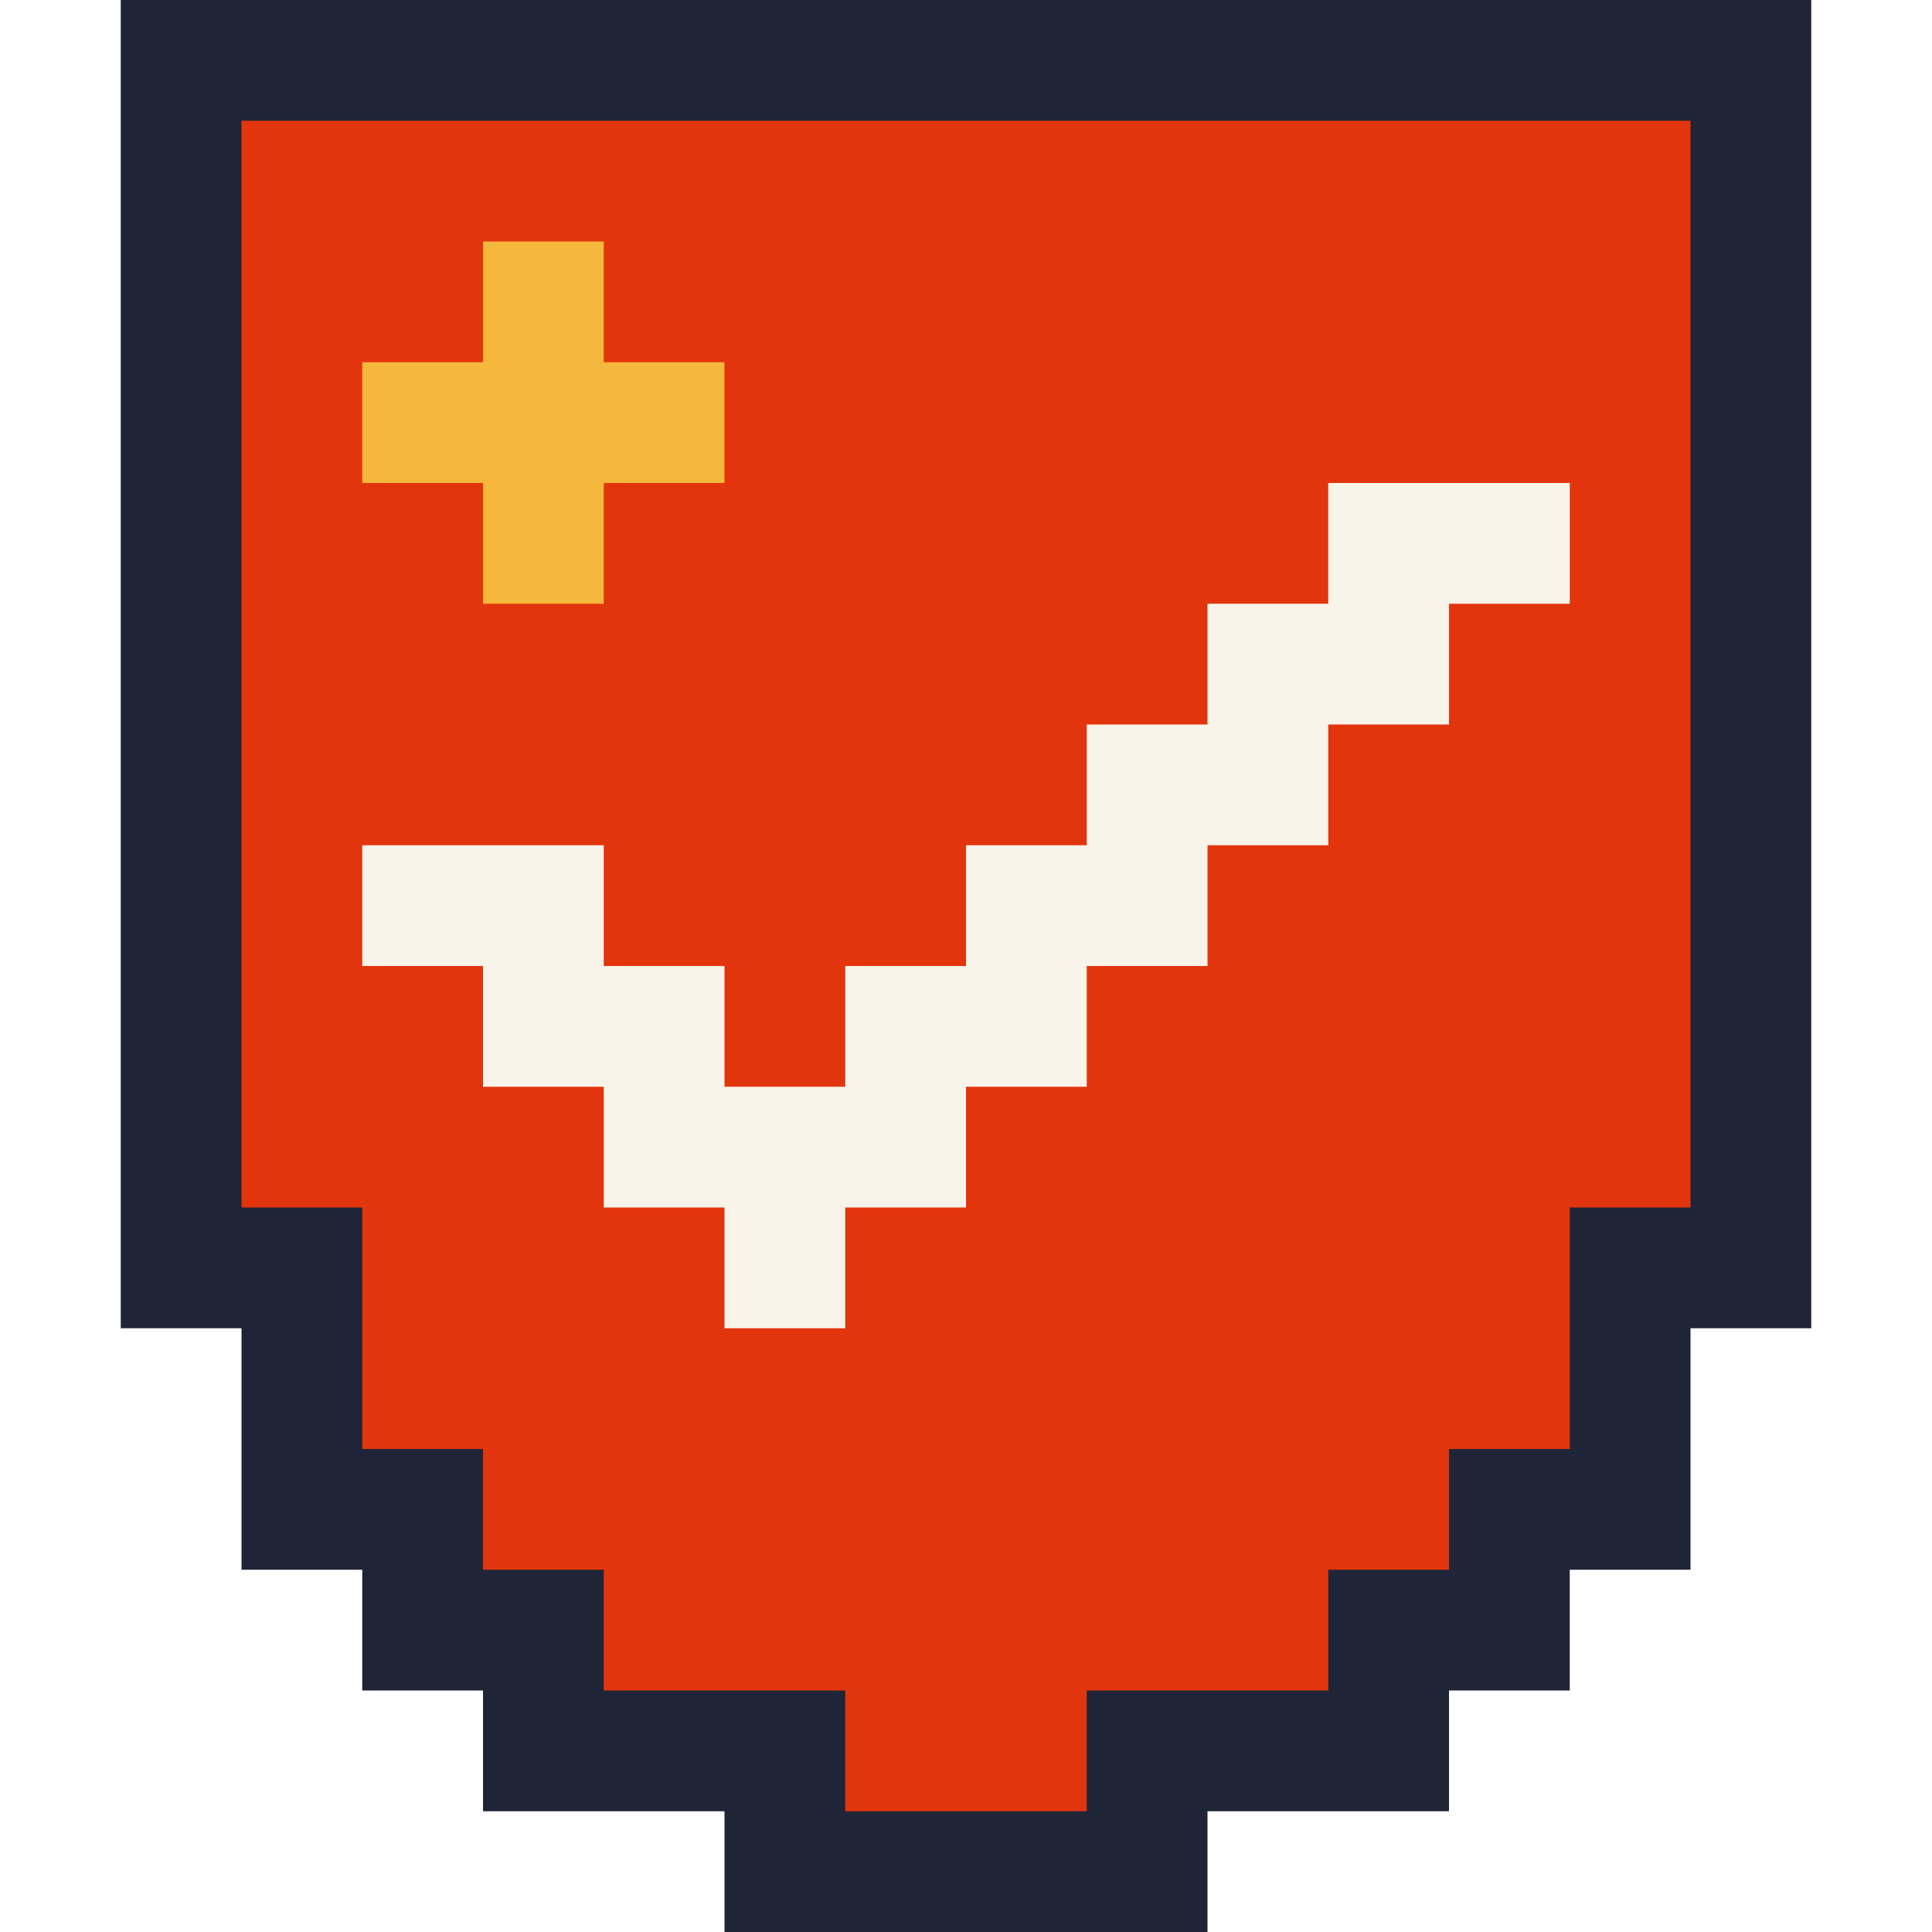
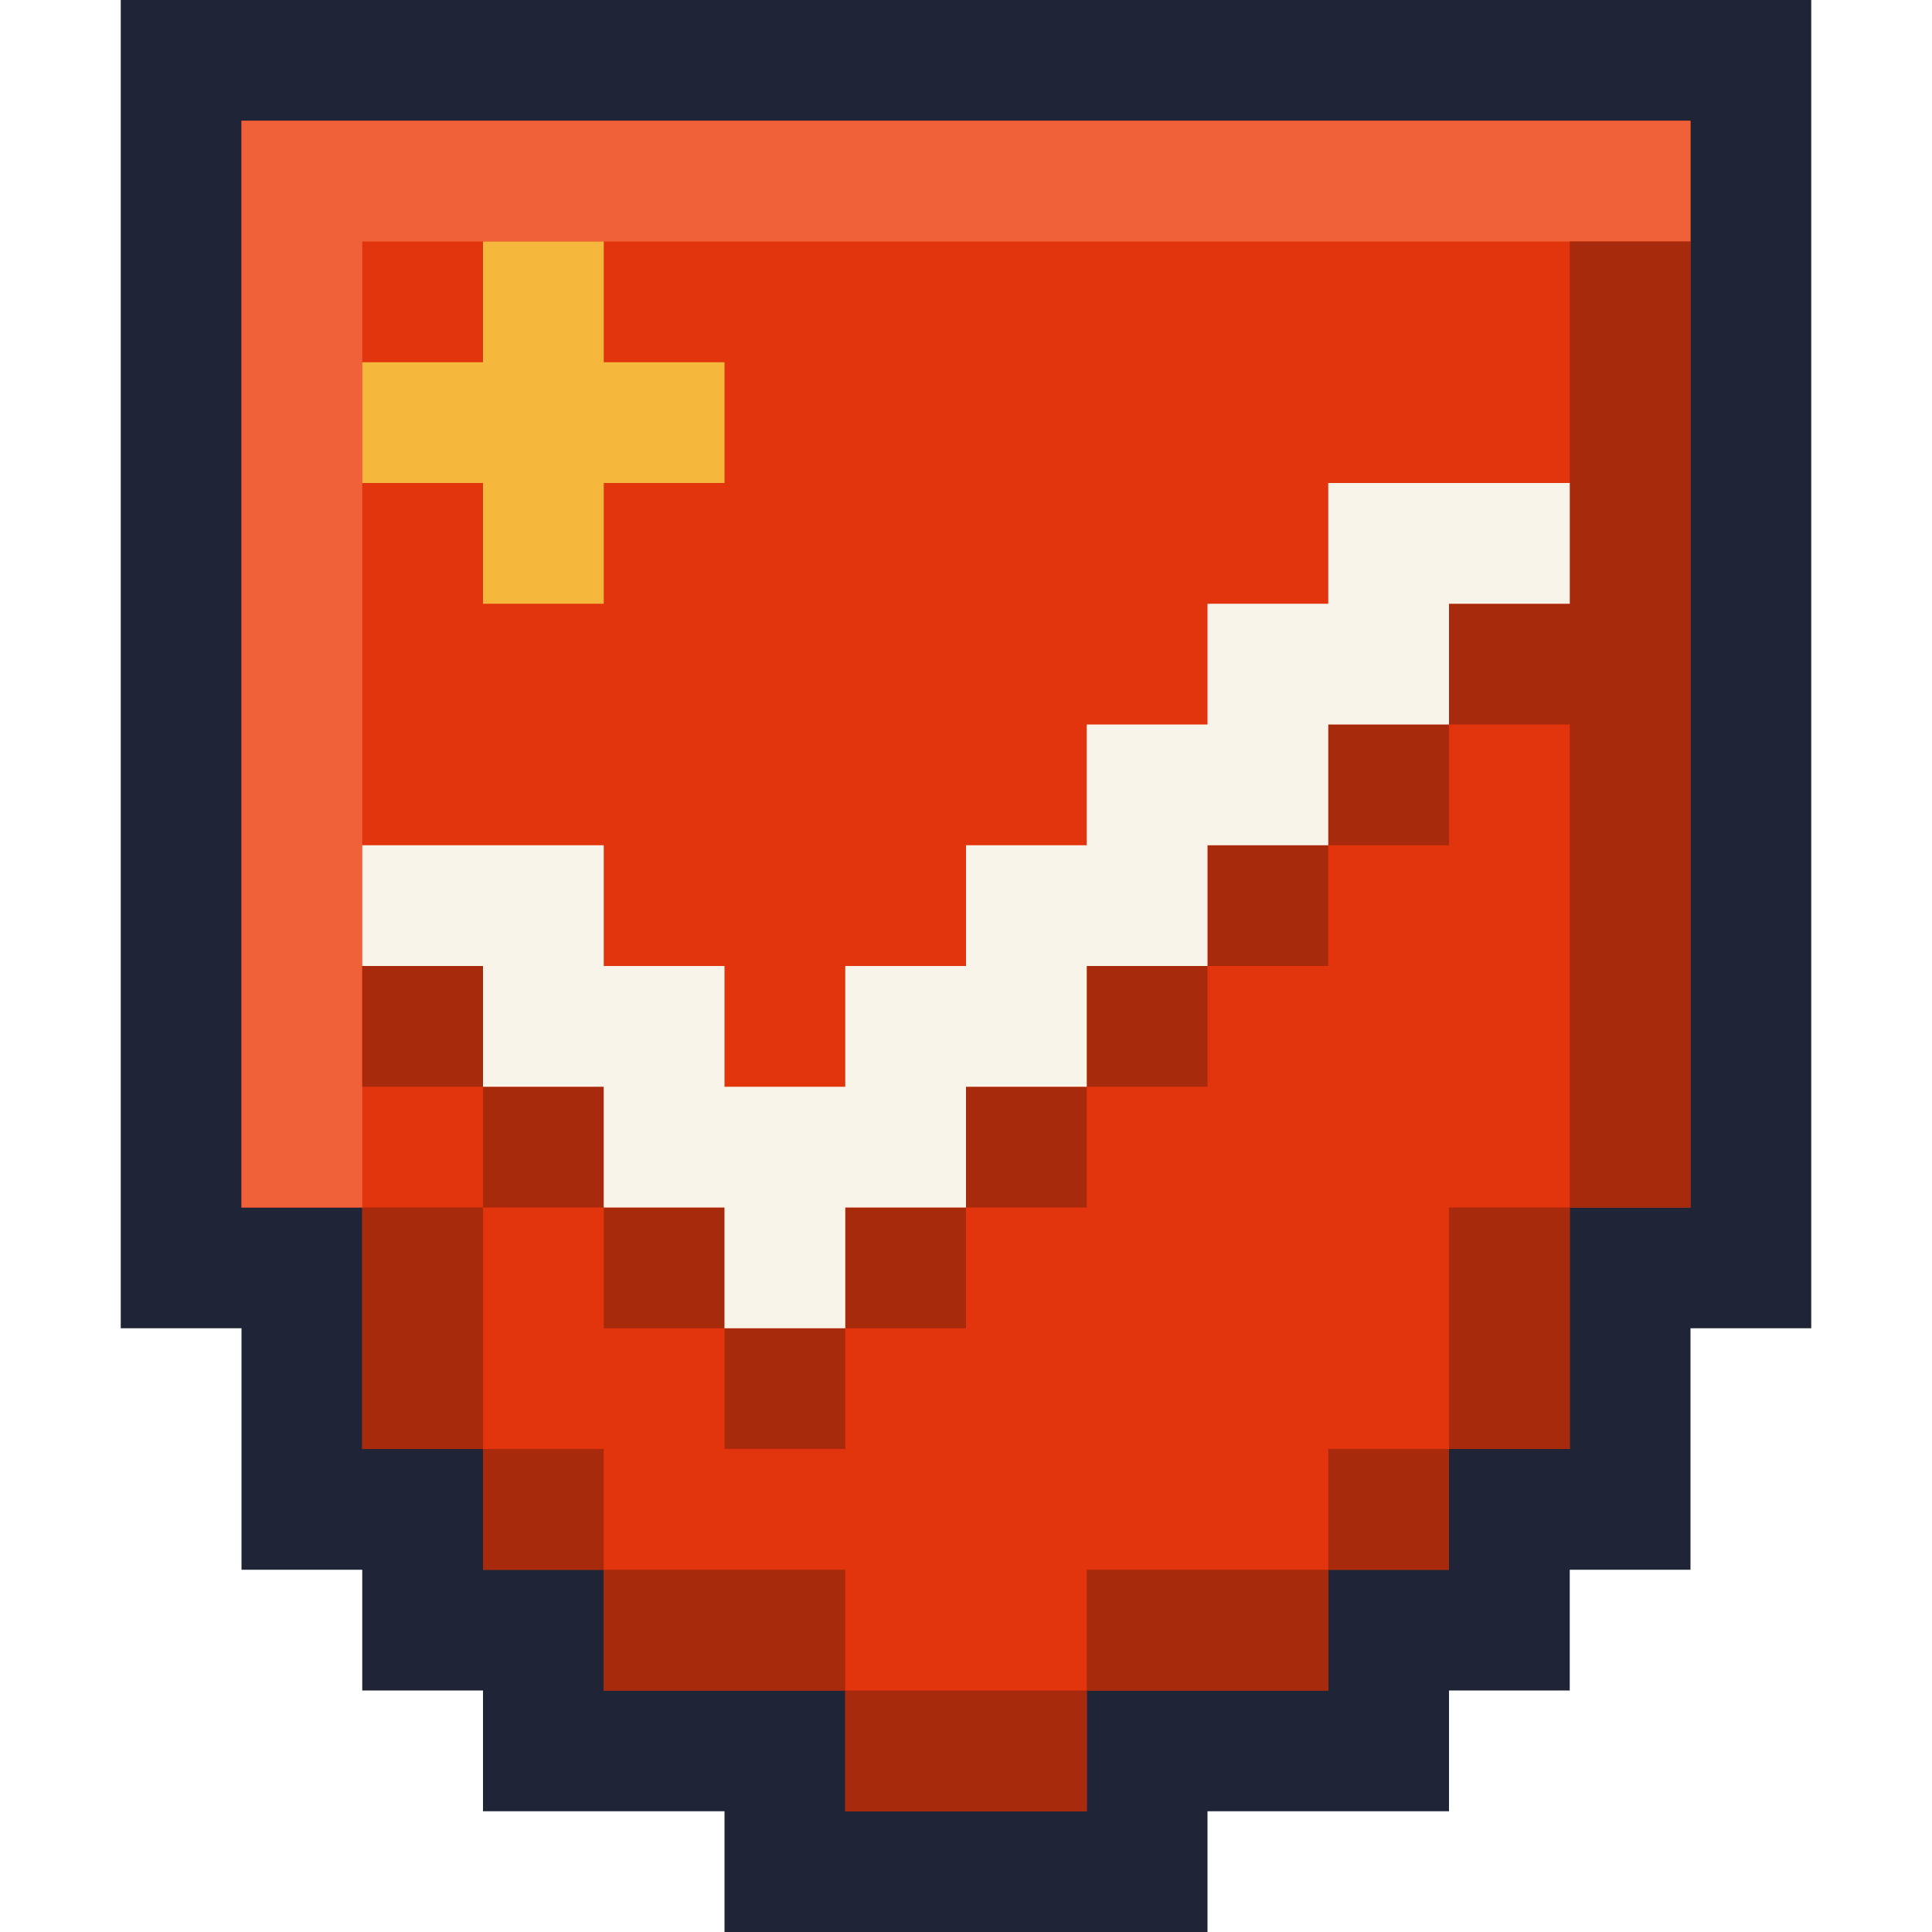
<svg xmlns="http://www.w3.org/2000/svg" viewBox="0 0 16 16">
  <path fill="#1F2537" d="M1 0h14v1h-14zM1 1h14v1h-14zM1 2h14v1h-14zM1 3h14v1h-14zM1 4h14v1h-14zM1 5h14v1h-14zM1 6h14v1h-14zM1 7h14v1h-14zM1 8h14v1h-14zM1 9h14v1h-14zM1 10h14v1h-14zM2 11h12v1h-12zM2 12h12v1h-12zM3 13h10v1h-10zM4 14h8v1h-8zM6 15h4v1h-4z" />
  <path fill="#E3350D" d="M2 1h12v1h-12zM2 2h12v1h-12zM2 3h12v1h-12zM2 4h12v1h-12zM2 5h12v1h-12zM2 6h12v1h-12zM2 7h12v1h-12zM2 8h12v1h-12zM2 9h12v1h-12zM3 10h10v1h-10zM3 11h10v1h-10zM4 12h8v1h-8zM5 13h6v1h-6zM7 14h2v1h-2z" />
+   <path fill="#F0613A" d="M2 1h12v1h-12zM2 2h1v1h-1zM2 3h1v1h-1zM2 4h1v1h-1zM2 5h1v1h-1zM2 6h1v1h-1zM2 7h1v1h-1zM2 8h1v1h-1zM2 9h1v1h-1z" />
+   <path fill="#A82A0C" d="M13 2h1v1h-1zM13 3h1v1h-1zM13 4h1v1h-1zM12 5h2v1h-2zM11 6h1v1h-1zM13 6h1v1h-1zM10 7h1v1h-1zM13 7h1v1h-1zM3 8h1v1h-1zM9 8h1v1h-1zM13 8h1v1h-1zM4 9h1v1h-1zM8 9h1v1h-1zM13 9h1v1h-1zM3 10h1v1h-1zM5 10h1v1h-1zM7 10h1v1h-1zM12 10h1v1h-1zM3 11h1v1h-1zM6 11h1v1h-1zM12 11h1v1h-1zM4 12h1v1h-1zM11 12h1v1h-1zM5 13h2v1h-2zM9 13h2v1h-2zM7 14h2v1h-2z" />
  <path fill="#F8F4EA" d="M11 4h2v1h-2zM10 5h2v1h-2zM9 6h2v1h-2zM3 7h2v1h-2zM8 7h2v1h-2zM4 8h2v1h-2zM7 8h2v1h-2zM5 9h3v1h-3zM6 10h1v1h-1z" />
  <path fill="#F5B83D" d="M4 2h1v1h-1zM3 3h3v1h-3zM4 4h1v1h-1z" />
</svg>
